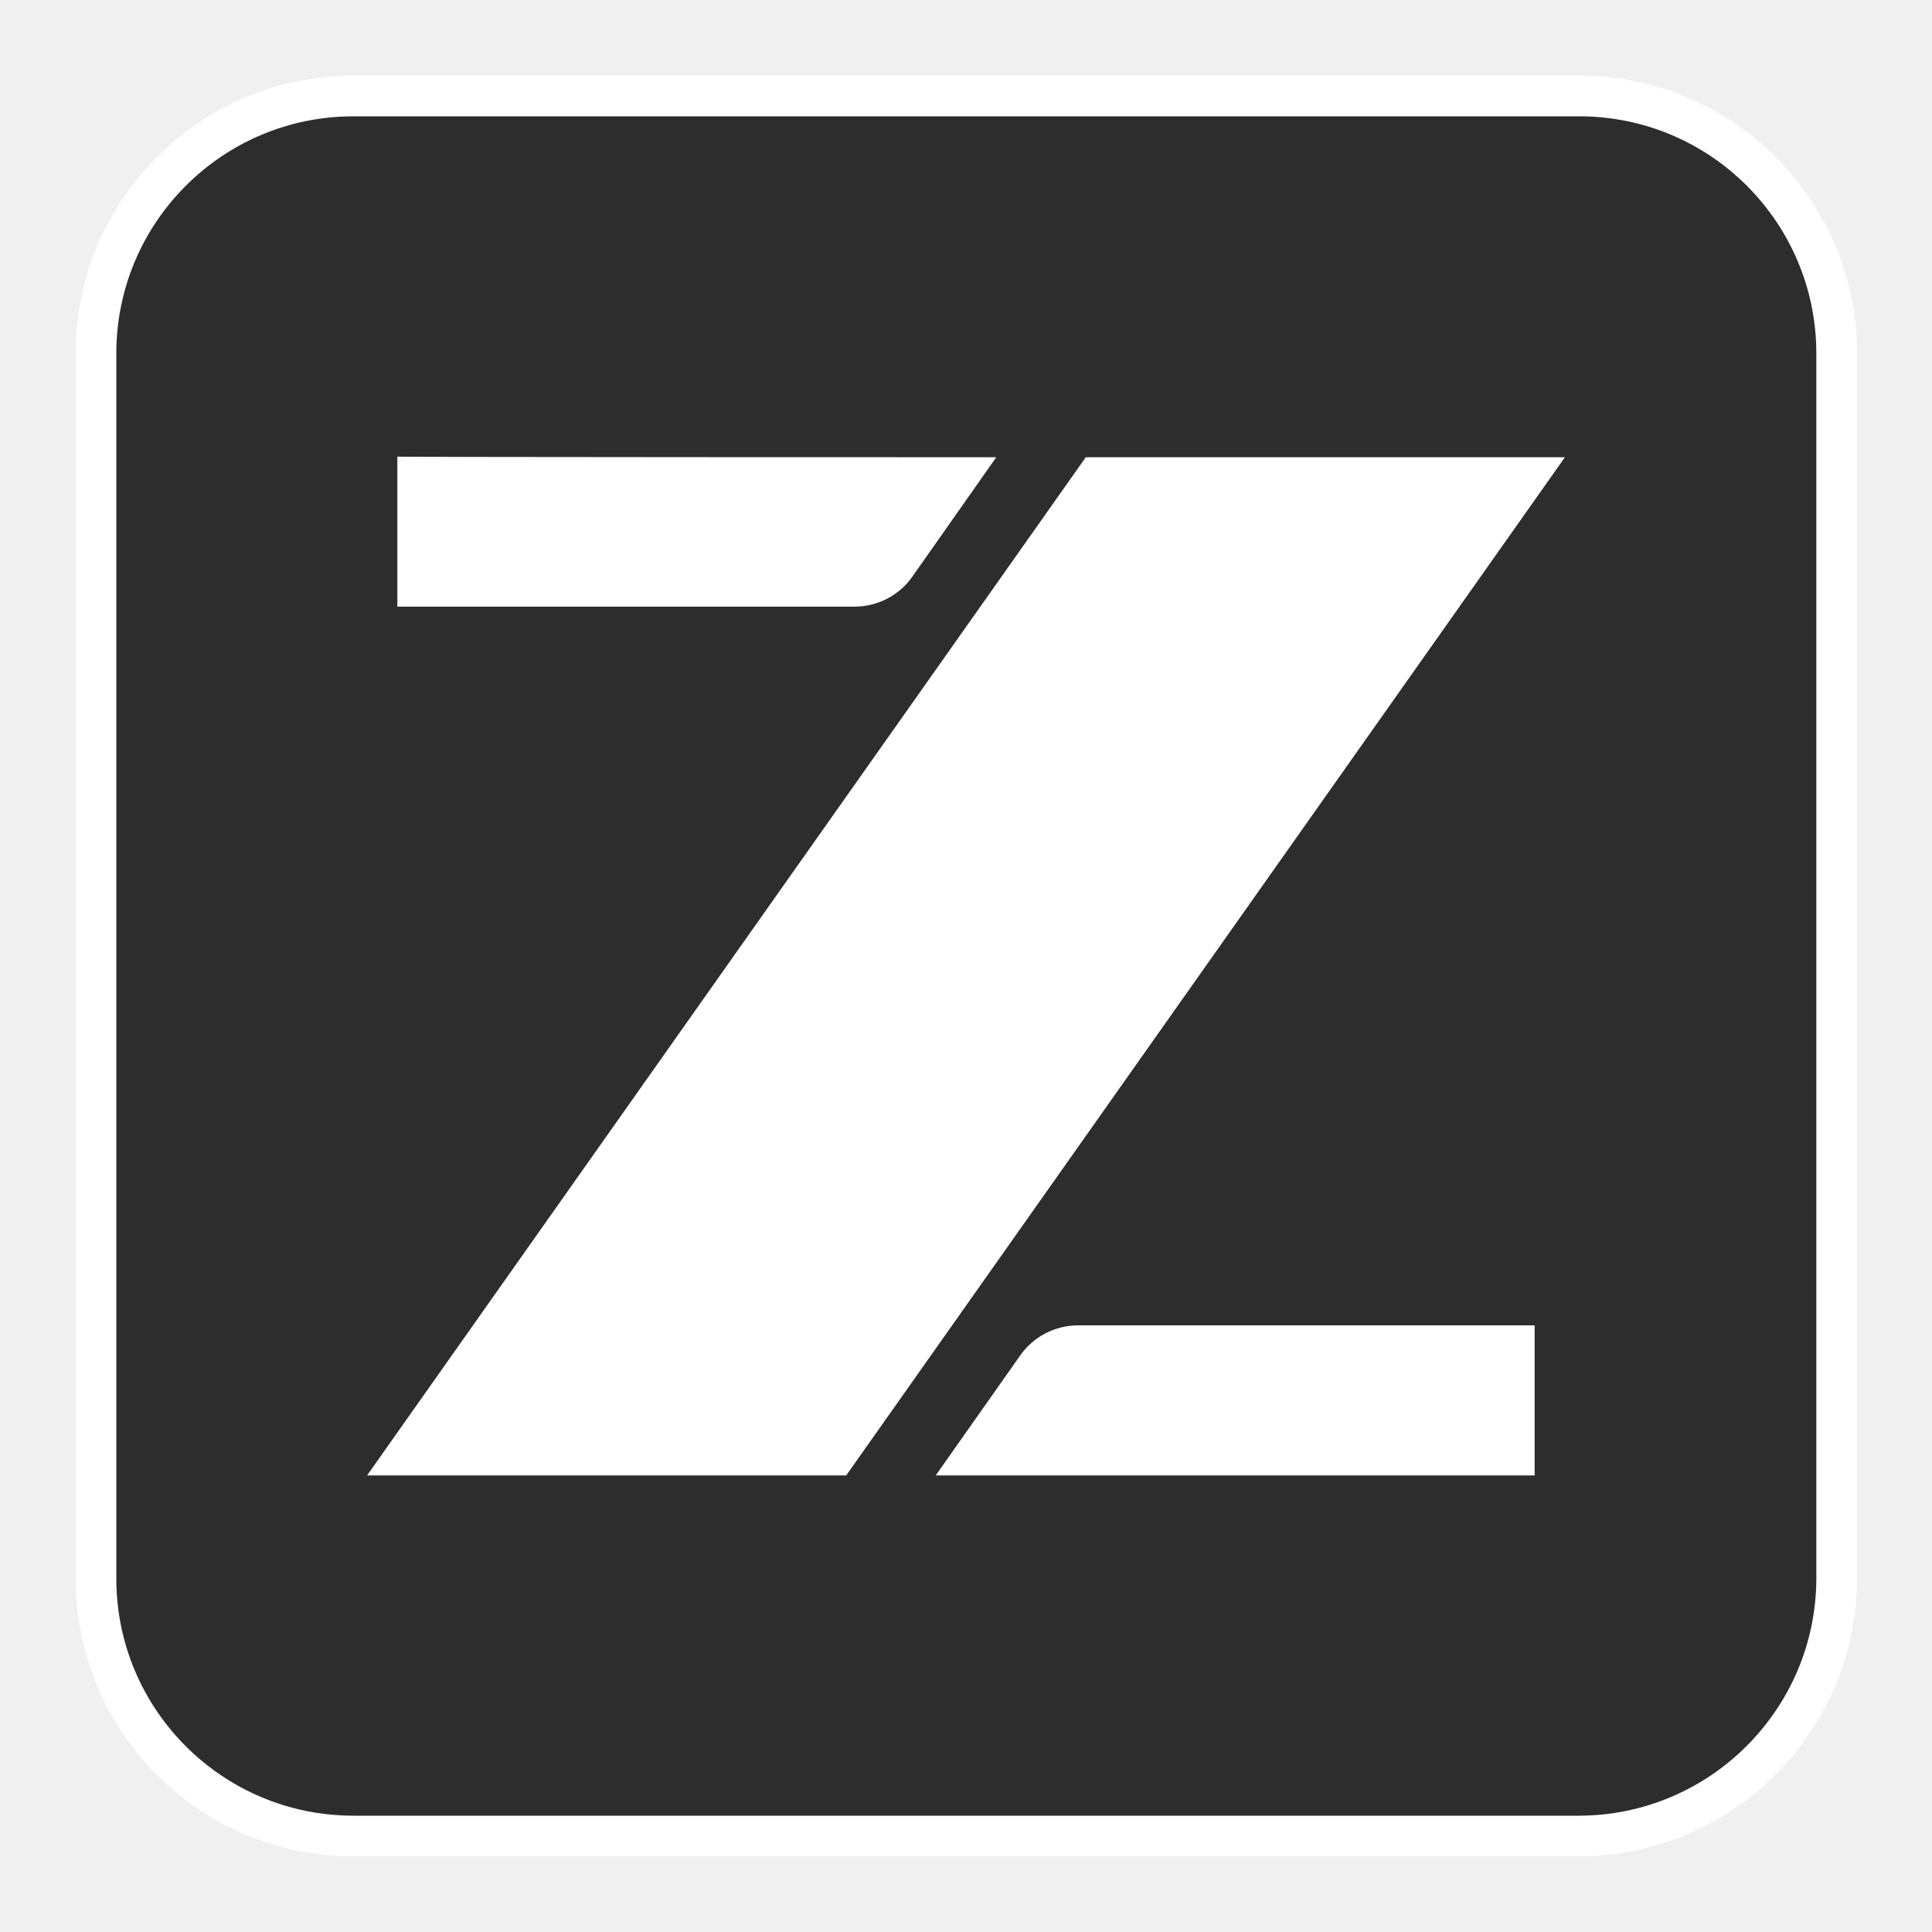
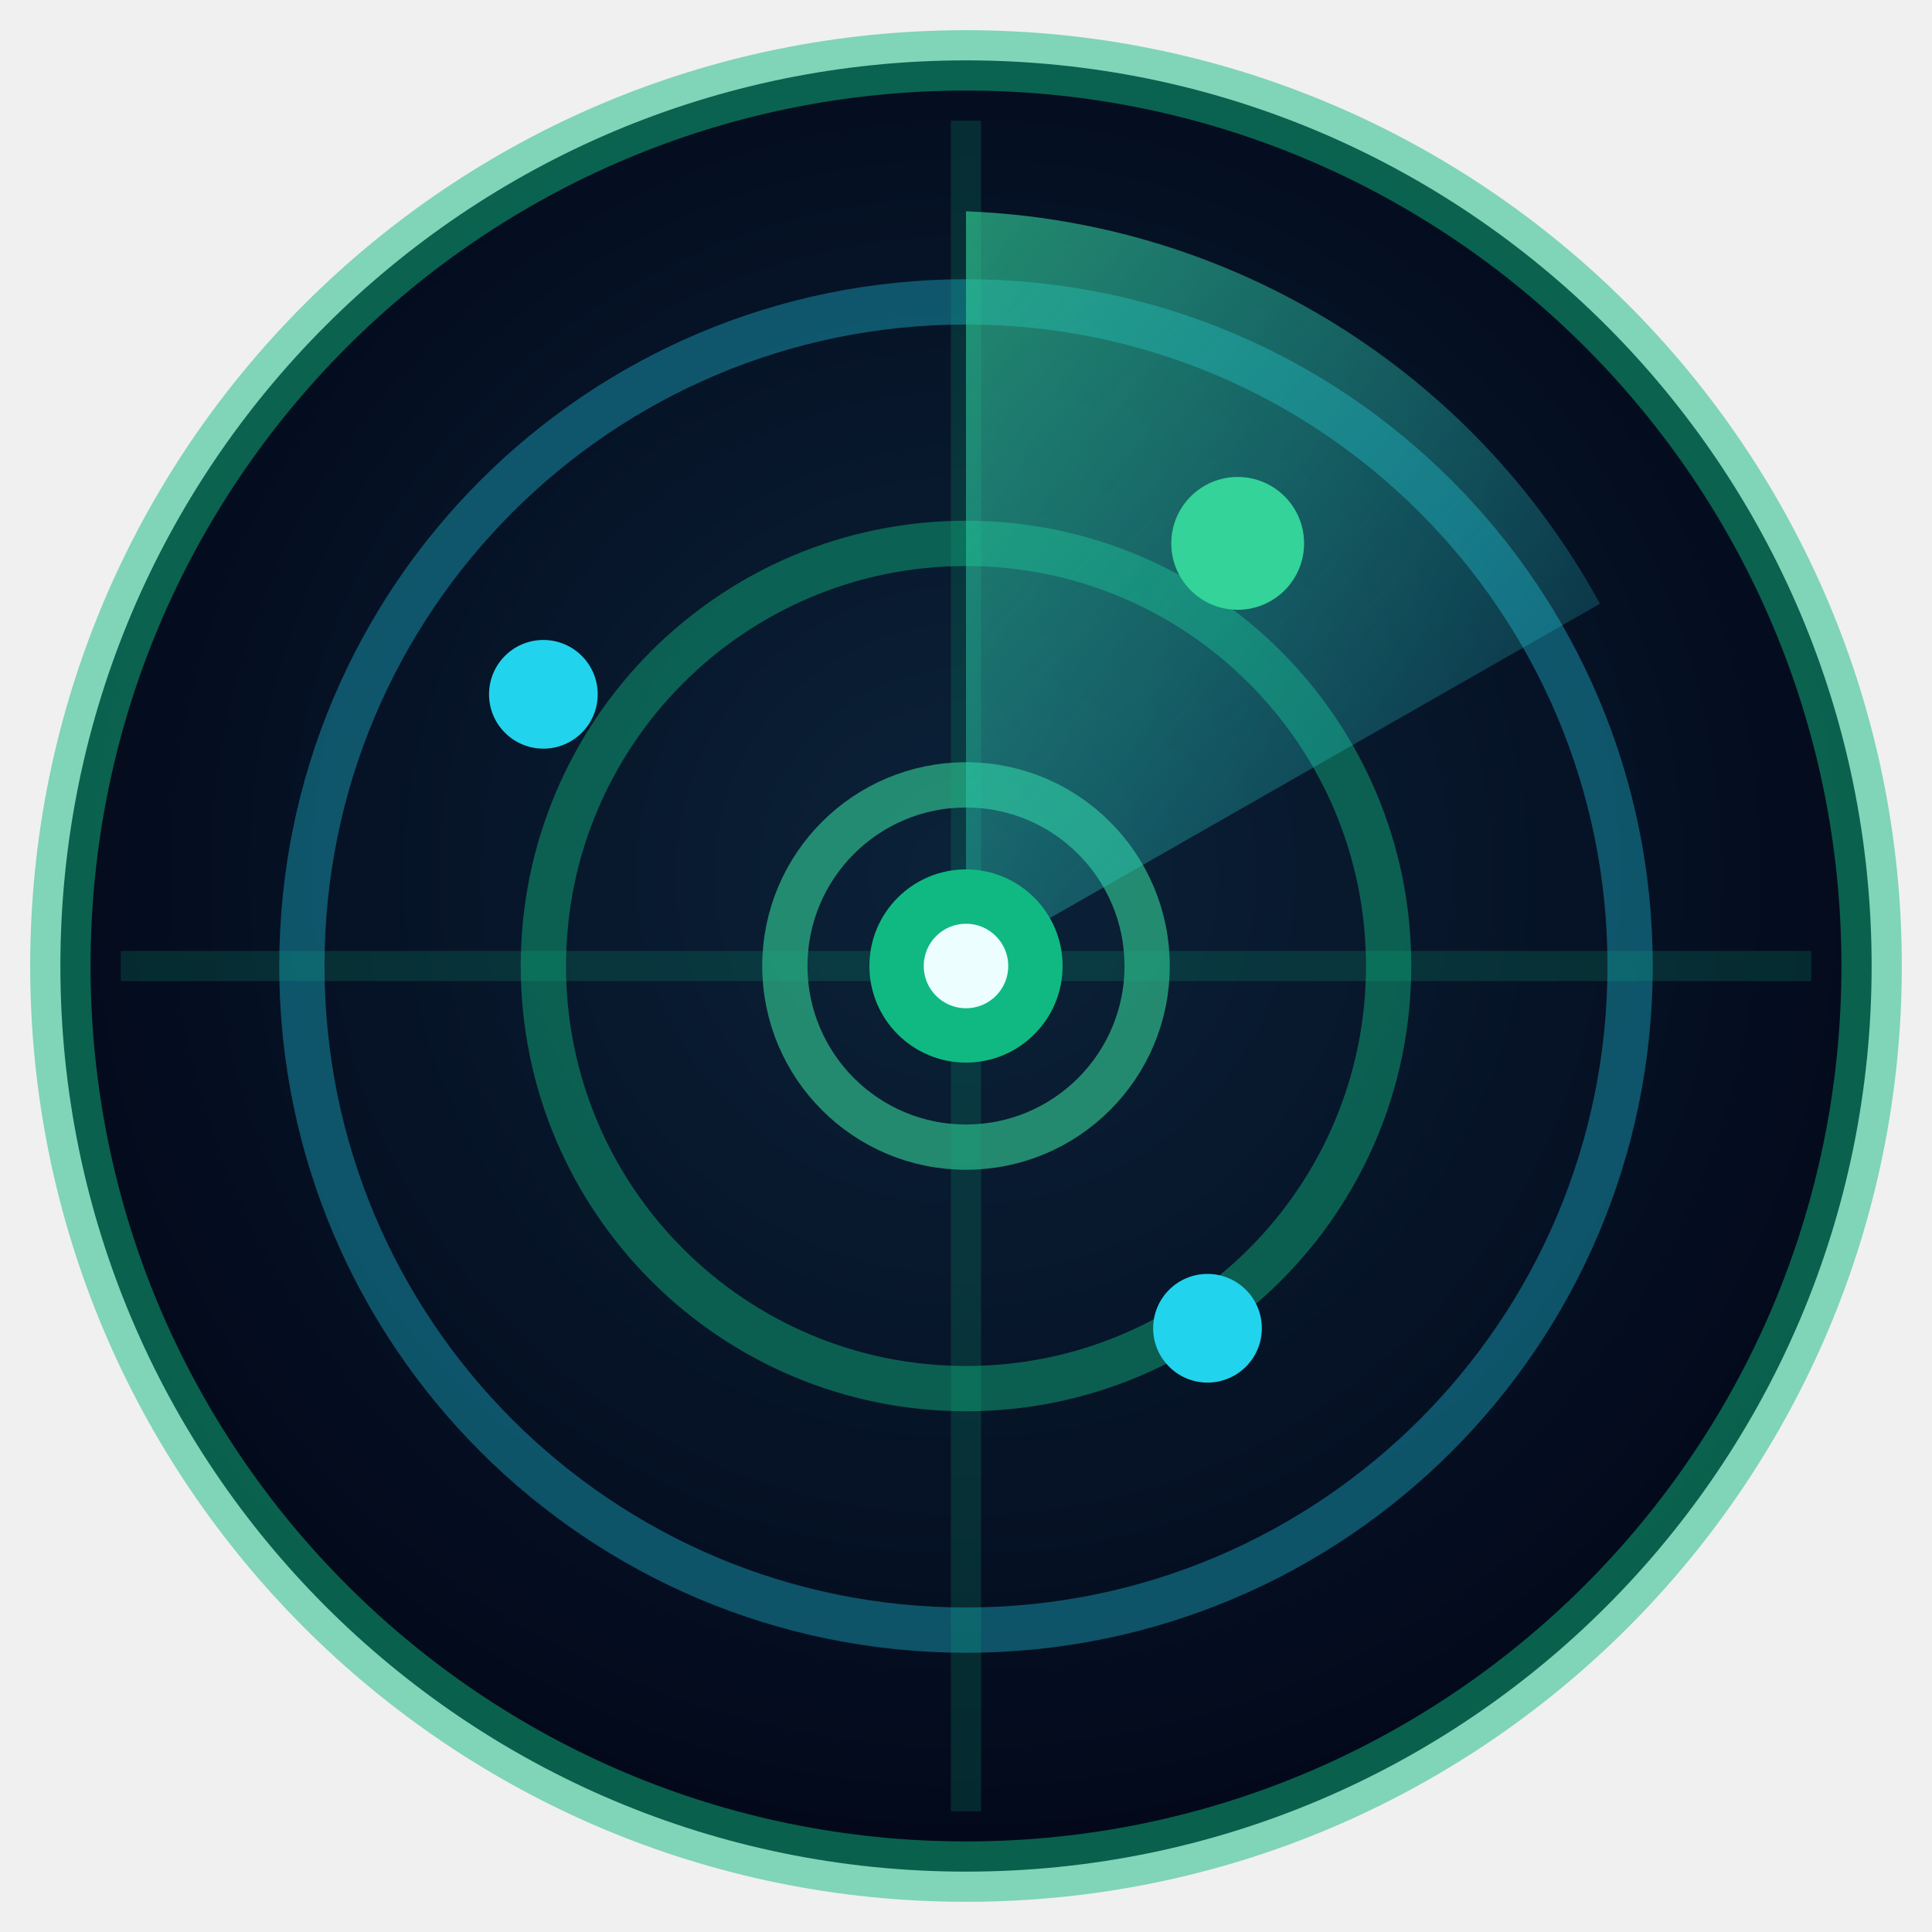
- <svg xmlns="http://www.w3.org/2000/svg" version="1.1" x="0px" y="0px" viewBox="0 0 30 30" style="enable-background:new 0 0 30 30;" xml:space="preserve">
+ <svg xmlns="http://www.w3.org/2000/svg" viewBox="0 0 64 64" fill="none">
  <defs>
-     <style type="text/css">
-     .st194{fill:#2D2D2D;stroke:#FFFFFF;stroke-width:0.632;stroke-miterlimit:10;}
-     .st23{fill:#FFFFFF;}
- 
-     .z-breathe {
-       animation: breathe 2.5s ease-in-out infinite;
-     }
- 
-     @keyframes breathe {
-       0%, 100% { opacity: 0.7; }
-       50% { opacity: 1; }
-     }
-   </style>
+     <radialGradient id="bg" cx="50%" cy="45%" r="60%">
+       <stop offset="0%" stop-color="#0b2239" />
+       <stop offset="100%" stop-color="#020617" />
+     </radialGradient>
+     <linearGradient id="sweep" x1="0" y1="0" x2="1" y2="1">
+       <stop offset="0%" stop-color="#34d399" stop-opacity="0.9" />
+       <stop offset="100%" stop-color="#22d3ee" stop-opacity="0.1" />
+     </linearGradient>
  </defs>
-   <g>
-     <path class="st194" d="M24.51,28.51H5.49c-2.21,0-4-1.79-4-4V5.49c0-2.21,1.79-4,4-4h19.03c2.21,0,4,1.79,4,4v19.03     C28.51,26.72,26.72,28.51,24.51,28.51z" />
-     <g class="z-breathe">
-       <path class="st23" d="M15.47,7.1l-1.3,1.85c-0.2,0.29-0.54,0.47-0.9,0.47h-7.1V7.09C6.16,7.1,15.47,7.1,15.47,7.1z" />
-       <polygon class="st23" points="24.3,7.1 13.14,22.91 5.7,22.91 16.86,7.1" />
-       <path class="st23" d="M14.53,22.91l1.31-1.86c0.2-0.29,0.54-0.47,0.9-0.47h7.09v2.33H14.53z" />
-     </g>
-   </g>
+   <circle cx="32" cy="32" r="30" fill="url(#bg)" stroke="#10b981" stroke-opacity="0.5" stroke-width="2" />
+   <circle cx="32" cy="32" r="22" stroke="#22d3ee" stroke-opacity="0.35" stroke-width="1.5" />
+   <circle cx="32" cy="32" r="14" stroke="#10b981" stroke-opacity="0.45" stroke-width="1.5" />
+   <circle cx="32" cy="32" r="6" stroke="#34d399" stroke-opacity="0.6" stroke-width="1.5" />
+   <path d="M32 4v56M4 32h56" stroke="#10b981" stroke-opacity="0.18" stroke-width="1" />
+   <path d="M32 32 L32 7 A25 25 0 0 1 53 20 Z" fill="url(#sweep)" opacity="0.7" />
+   <circle cx="41" cy="18" r="2.2" fill="#34d399" />
+   <circle cx="18" cy="23" r="1.8" fill="#22d3ee" />
+   <circle cx="40" cy="44" r="1.8" fill="#22d3ee" />
+   <circle cx="32" cy="32" r="3.2" fill="#10b981" />
+   <circle cx="32" cy="32" r="1.4" fill="#ecfeff" />
</svg>
